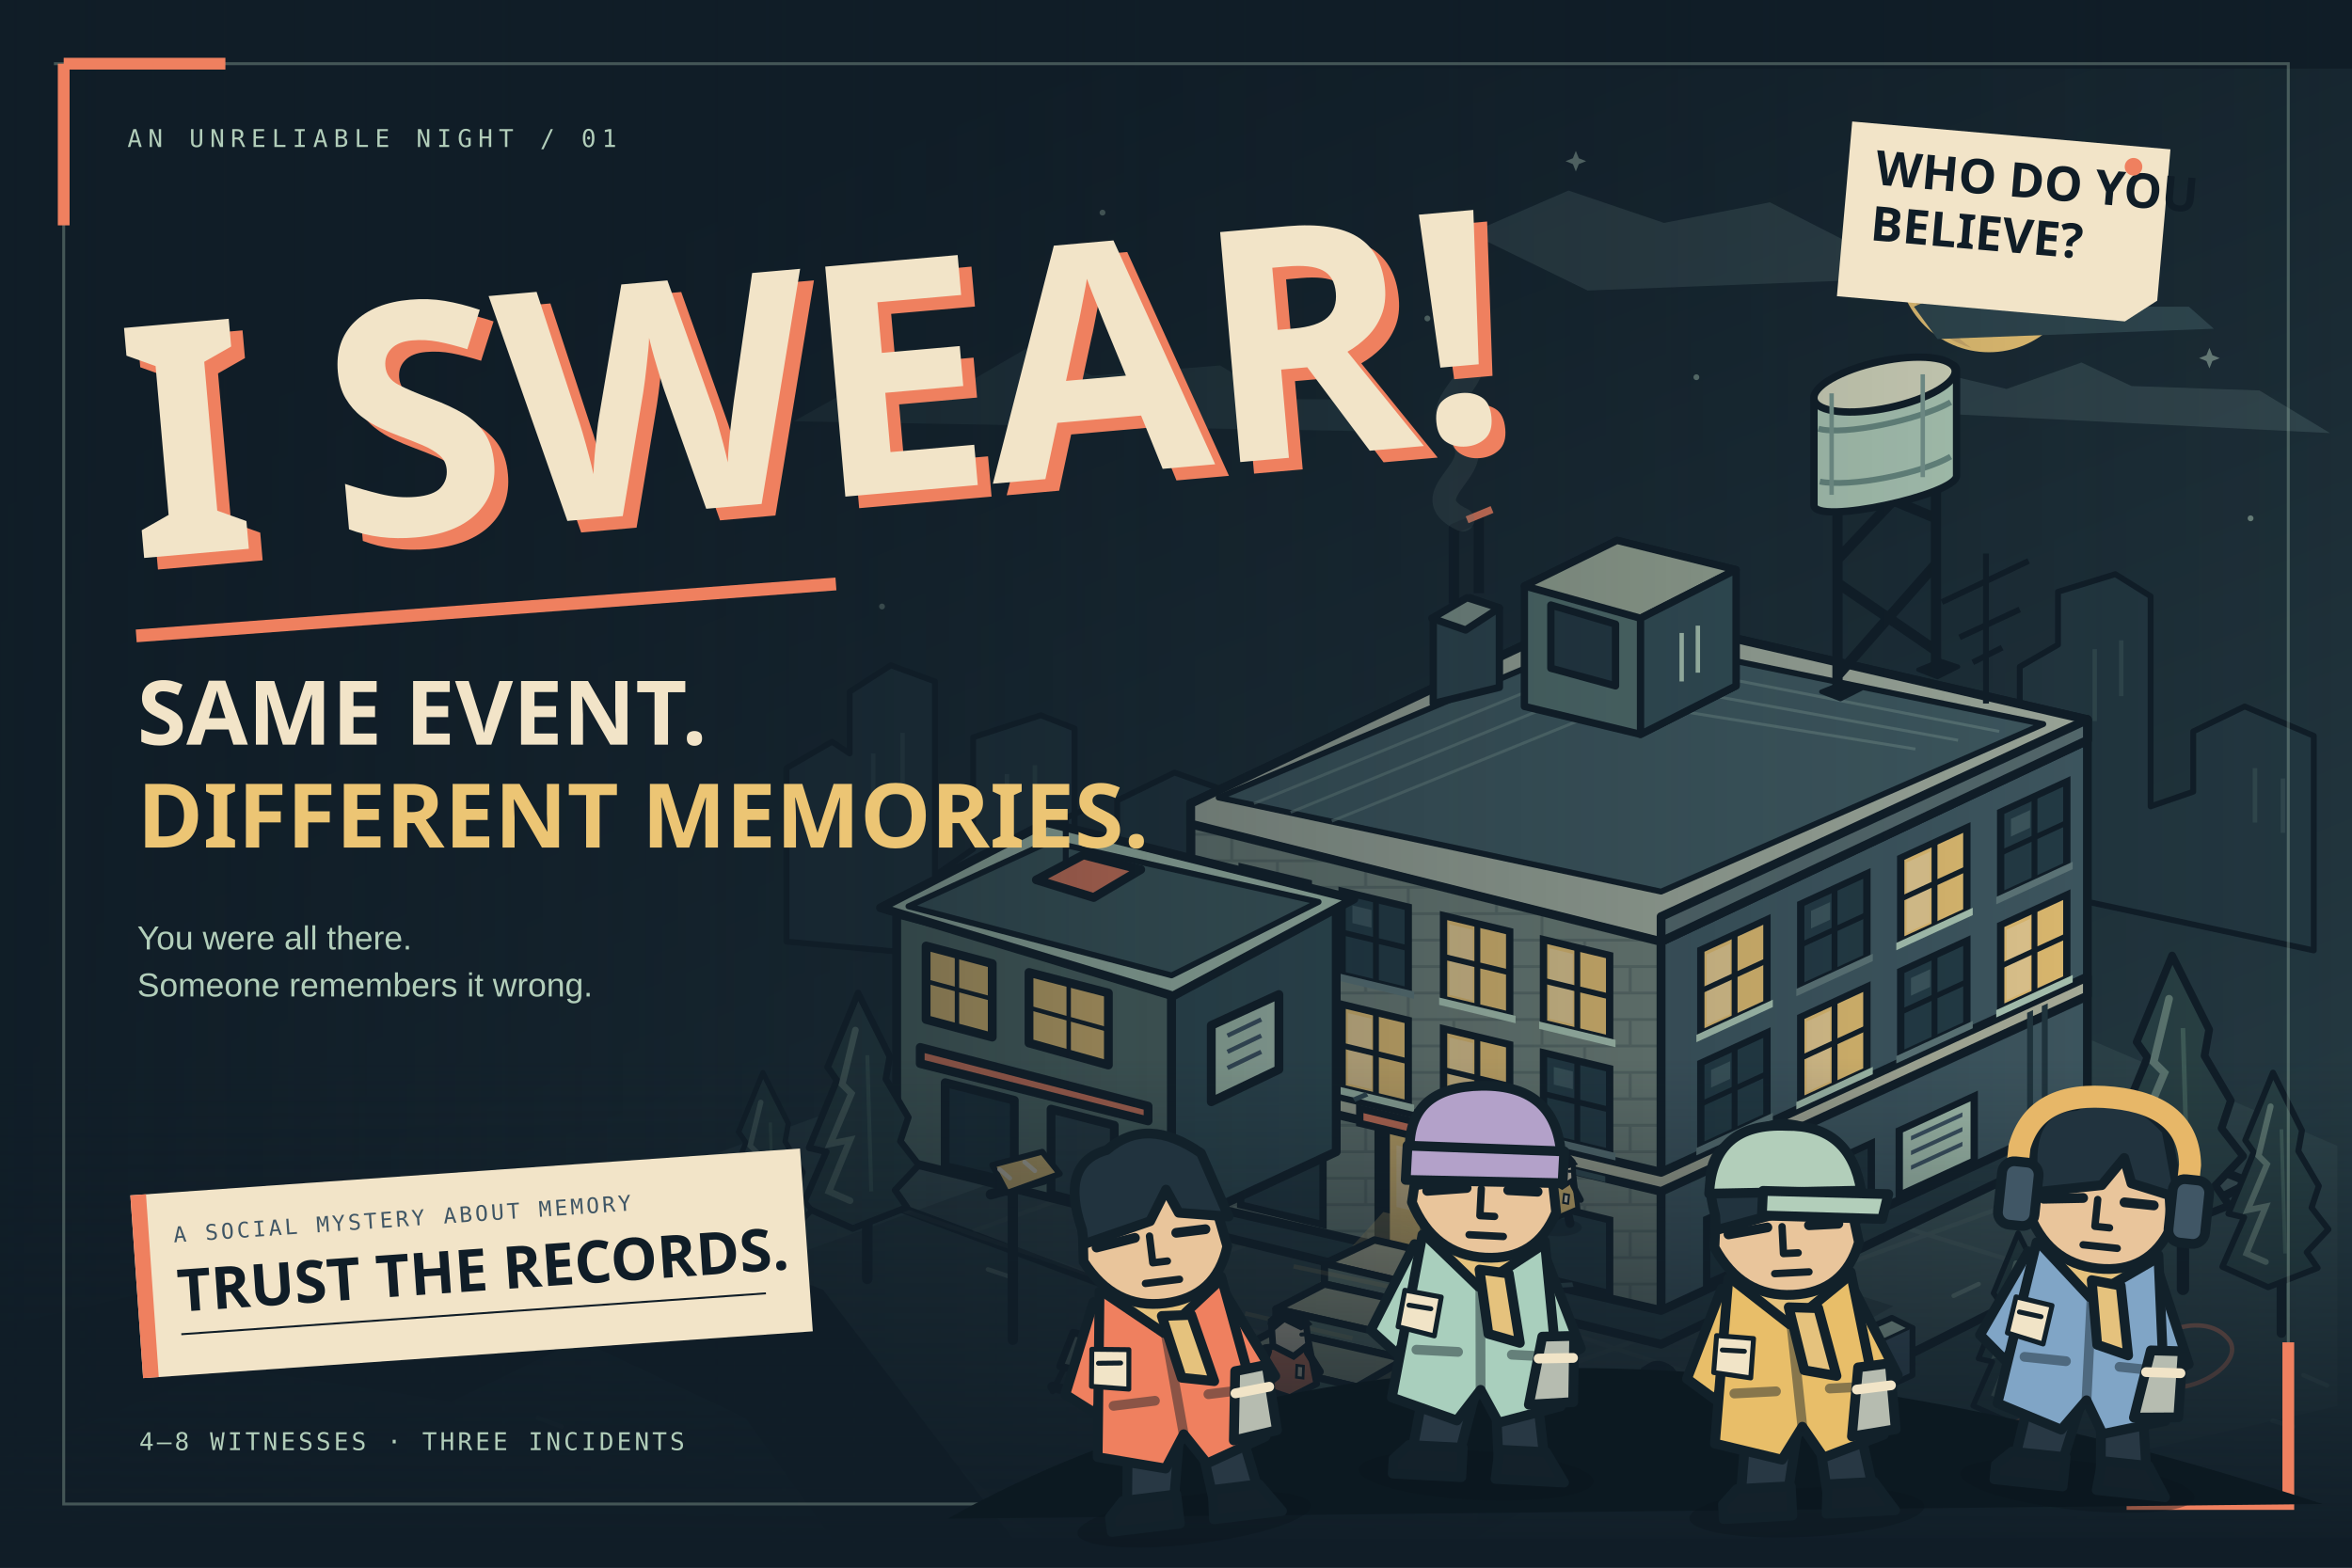
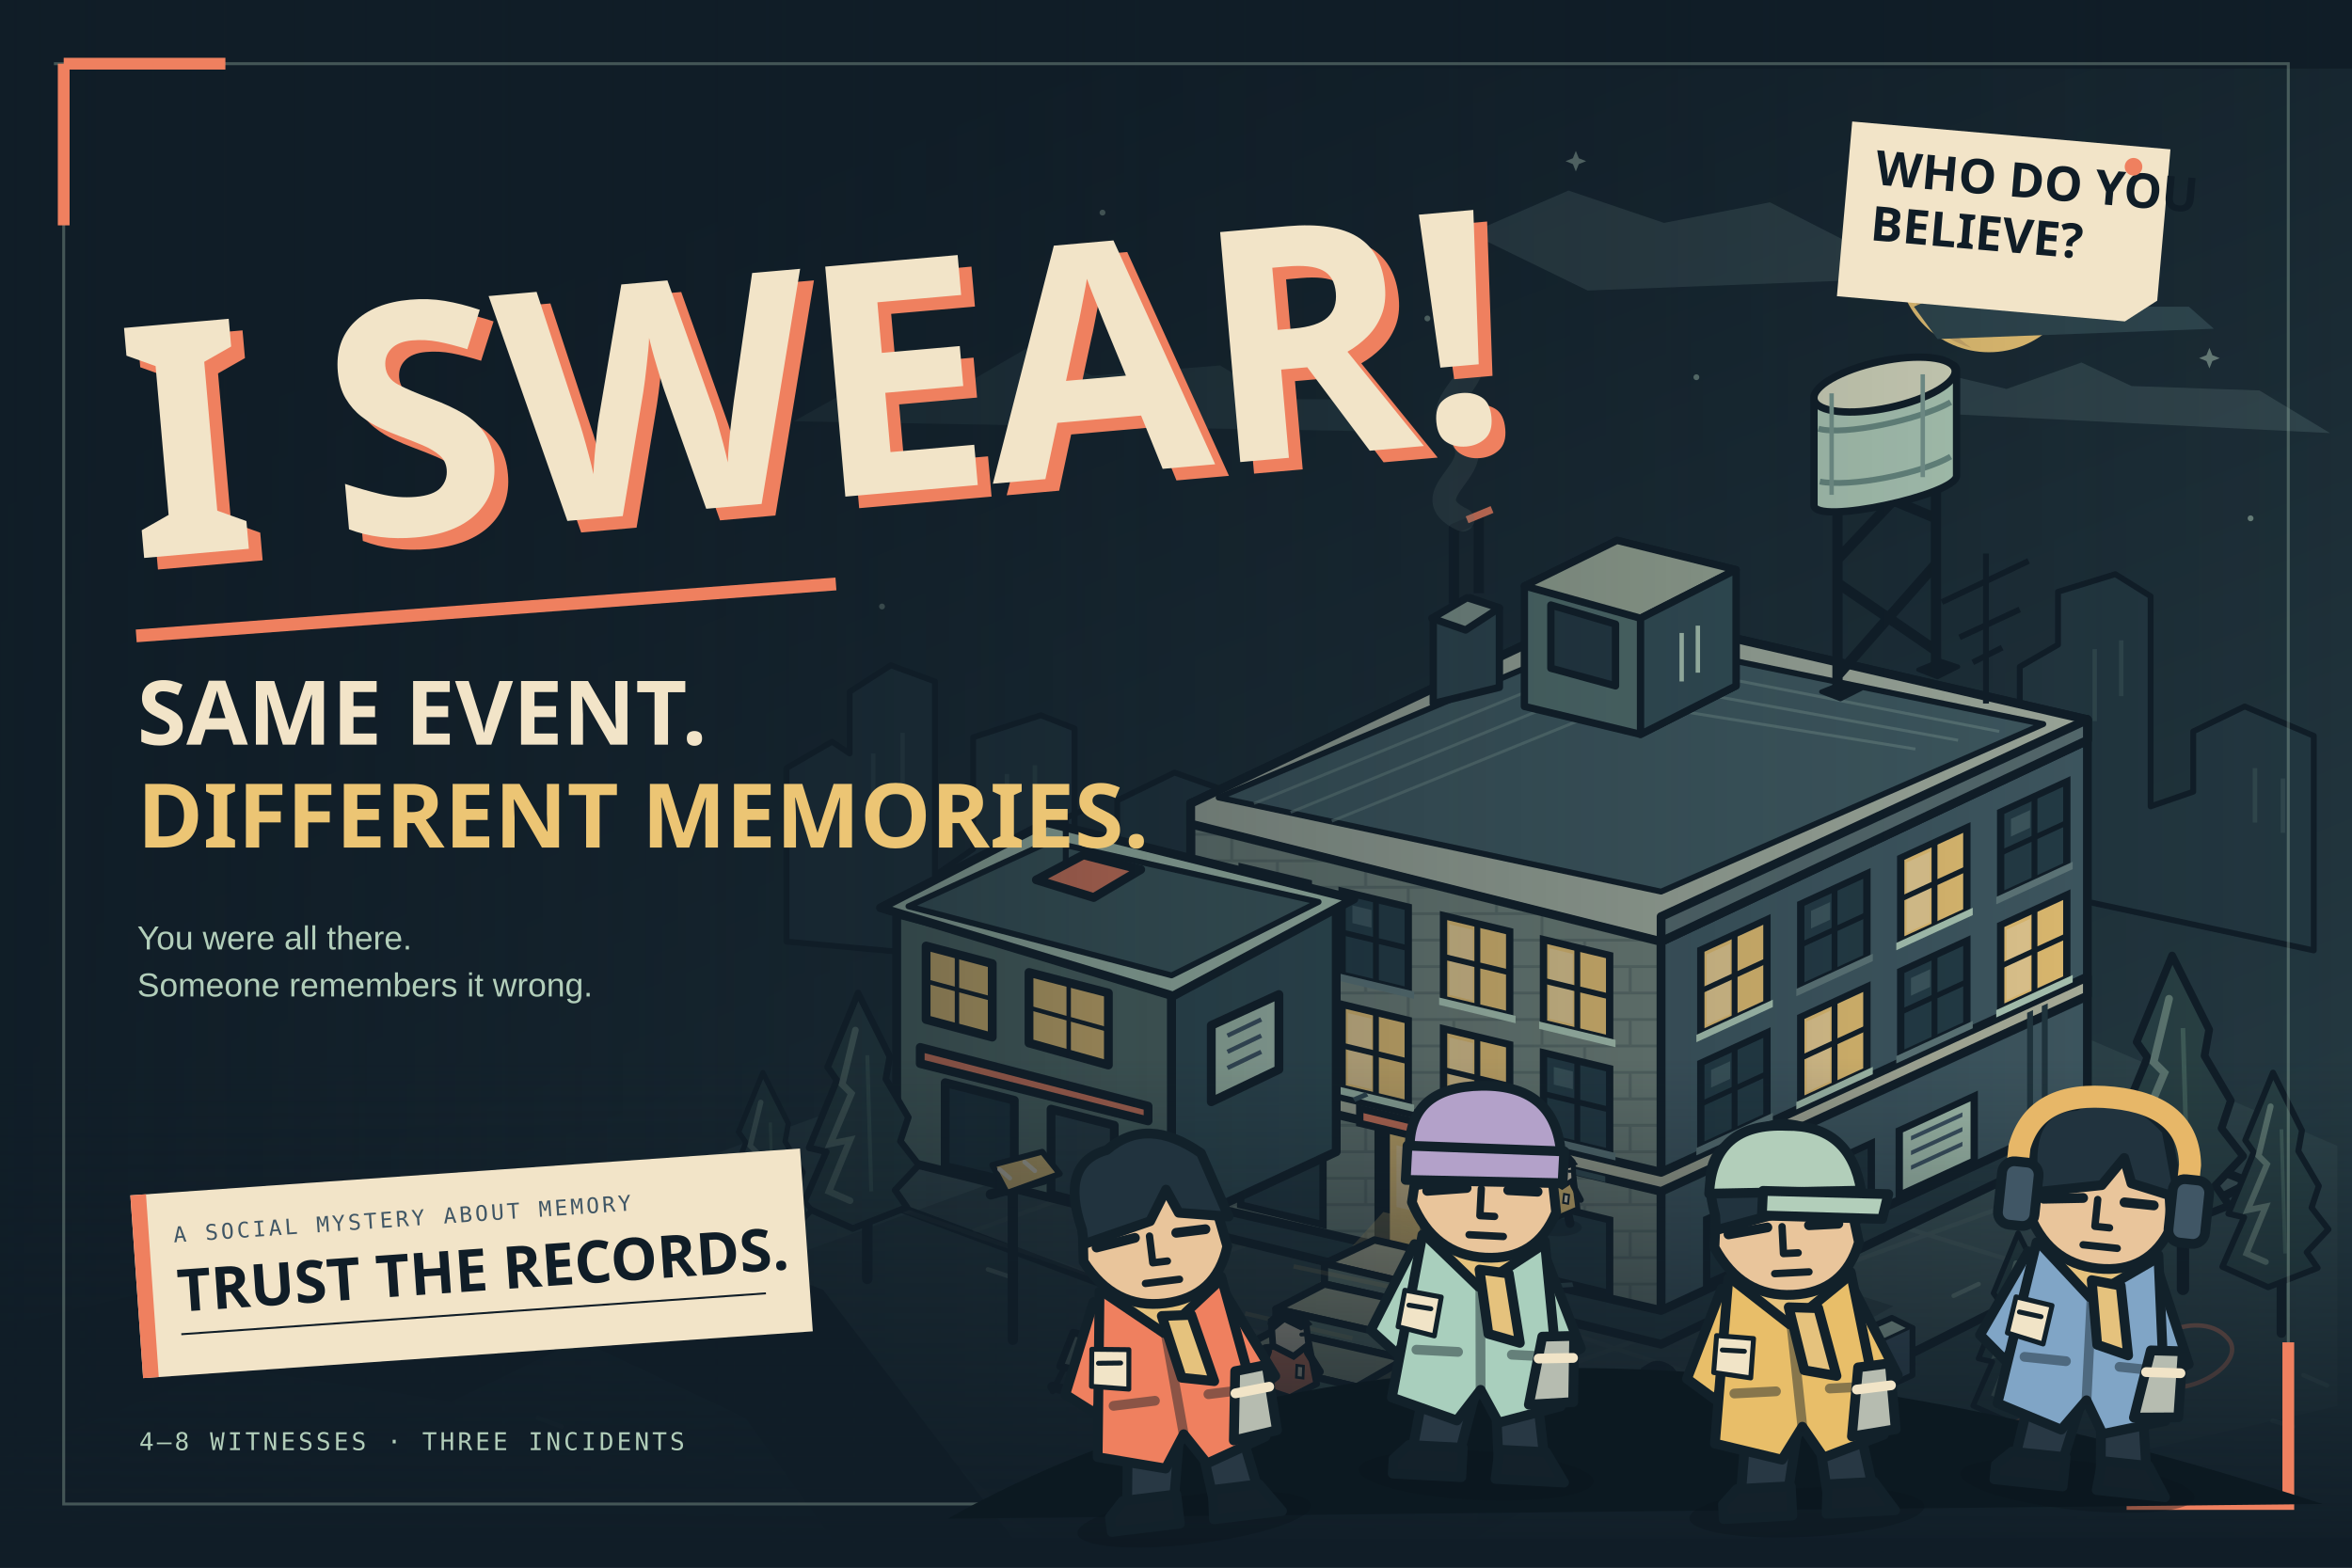
<svg xmlns="http://www.w3.org/2000/svg" width="2400" height="1600" viewBox="0 0 2400 1600">
  <defs>
    <linearGradient id="coverShade">
      <stop stop-color="#101d27" stop-opacity=".96" />
      <stop offset=".48" stop-color="#101d27" stop-opacity=".4" />
      <stop offset="1" stop-color="#101d27" stop-opacity="0" />
    </linearGradient>
    <linearGradient id="coverFoot" x2="0" y2="1">
      <stop stop-color="#101d27" stop-opacity="0" />
      <stop offset="1" stop-color="#101d27" />
    </linearGradient>
  </defs>
  <rect width="2400" height="1600" fill="#101d27" />
  <svg x="0" y="70" width="2400" height="1500" viewBox="0 0 1600 1000" fill="none">
    <defs>
      <linearGradient id="night" x1="700" y1="0" x2="1100" y2="1000" gradientUnits="userSpaceOnUse">
        <stop stop-color="#101d27" />
        <stop offset="1" stop-color="#263b43" />
      </linearGradient>
      <linearGradient id="lamp" x1="998" y1="734" x2="912" y2="977" gradientUnits="userSpaceOnUse">
        <stop stop-color="#ecc574" stop-opacity=".45" />
        <stop offset="1" stop-color="#ecc574" stop-opacity="0" />
      </linearGradient>
      <pattern id="brick" width="60" height="36" patternUnits="userSpaceOnUse">
        <path d="M0 35H60M29 0V17M0 17H60M58 18V35" stroke="#101d27" stroke-opacity=".18" stroke-width="2" />
      </pattern>
      <g id="window">
        <path d="M0 0H45V57H0Z" fill="#ecc574" stroke="#101d27" stroke-width="5" />
        <path d="M4 5H20V53H4Z" fill="#f2e4c8" opacity=".38" />
        <path d="M23 1V56M0 28H45" stroke="#101d27" stroke-width="4" />
        <path d="M-3 59H49" stroke="#b2ceba" stroke-width="5" />
      </g>
      <g id="window-off">
        <path d="M0 0H45V57H0Z" fill="#243c46" stroke="#101d27" stroke-width="5" />
        <path d="M7 8H20V20H7Z" fill="#658183" opacity=".42" />
        <path d="M23 0V57M0 28H45" stroke="#101d27" stroke-width="4" />
        <path d="M-3 59H49" stroke="#627b7d" stroke-width="5" />
      </g>
      <g id="tree">
        <path d="M0 3V126" stroke="#101d27" stroke-width="8" stroke-linecap="round" />
        <path d="M-7-90-30-34-23-24-44 27-31 30-49 71-11 88 30 72 21 59 39 40 25 22 31 4 14-25 17-42Z" fill="#283f43" stroke="#101d27" stroke-width="5" stroke-linejoin="round" />
        <path d="M-9-62-19-21-12-14-28 24-13 21-29 60-13 67" stroke="#5d7670" stroke-width="5" stroke-linecap="round" />
        <path d="M0-43 3 60" stroke="#405c58" stroke-width="3" />
      </g>
      <g id="witness">
        <ellipse cx="0" cy="47" rx="24" ry="9" fill="#101d27" opacity=".45" />
        <path d="M-10 29-12 43M9 29 12 43" stroke="#101d27" stroke-width="9" stroke-linecap="round" />
        <path d="M-17-2-20 29-1 37 20 28 16-4Z" fill="currentColor" stroke="#101d27" stroke-width="5" stroke-linejoin="round" />
        <path d="M-11-22Q4-33 15-20L16-2 4 6-11-3Z" fill="#f2e4c8" stroke="#101d27" stroke-width="5" />
        <path d="M-14-20Q-4-37 13-26L20-17 11-13-1-20-11-13" fill="#101d27" />
        <path d="M11-10H14" stroke="#101d27" stroke-width="3" stroke-linecap="round" />
        <path d="M-15 1-22 17M15 4 23 19" stroke="#101d27" stroke-width="6" stroke-linecap="round" />
        <path d="M6 13 11 14 10 23 5 22Z" fill="#f2e4c8" stroke="#101d27" stroke-width="2" />
      </g>
    </defs>
    <path fill="url(#night)" d="M0 0H1600V1000H0Z" />
    <path d="M540 240 615 198 656 215 699 190 743 209 830 202 868 225 915 225 945 247Z" fill="#344b51" opacity=".48" />
    <path d="M1000 112 1067 83 1132 105 1204 91 1255 117 1305 118 1340 141 1080 151Z" fill="#455c60" opacity=".45" />
    <path d="M1265 232 1310 205 1365 218 1416 200 1450 216 1537 219 1585 248Z" fill="#40565b" opacity=".55" />
    <circle cx="1353" cy="131" r="62" fill="#ecc574" />
    <path d="M1330 75C1300 111 1302 163 1341 190A62 62 0 0 1 1330 75Z" fill="#b99561" opacity=".5" />
    <path d="M1302 162 1331 149 1368 159 1402 147 1435 162 1489 162 1506 177 1318 184Z" fill="#2e454d" />
    <g fill="#b2ceba" opacity=".5">
      <circle cx="750" cy="98" r="2" />
      <circle cx="971" cy="170" r="2" />
      <circle cx="1154" cy="210" r="2" />
      <circle cx="1469" cy="82" r="2" />
      <circle cx="1531" cy="306" r="2" />
      <circle cx="600" cy="366" r="2" />
      <path d="m1072 56 2 5 5 2-5 2-2 5-2-5-5-2 5-2Z" />
      <path d="m1503 190 2 5 5 2-5 2-2 5-2-5-5-2 5-2Z" />
    </g>
    <g stroke="#101d27" stroke-width="4" stroke-linejoin="round">
      <path d="M535 594V476L566 458 578 466V424L606 406 636 417V549L662 531V455L708 440 731 449V574L760 563V498L799 479 844 495V622Z" fill="#20333d" />
      <path d="M1374 557V407L1400 392 1400 356 1439 344 1463 359V502L1492 492V451L1527 434 1574 454V600Z" fill="#22363f" />
    </g>
    <g stroke="#527071" stroke-width="3" opacity=".28">
      <path d="M594 466V508M614 452V491M685 480V518M704 474V506M1425 395V444M1443 389V427M1534 476V513M1553 483V520" />
    </g>
    <path d="M471 744 1092 519 1590 733 1590 910 1196 1000 604 1000 471 866Z" fill="#2d4349" />
    <path d="M561 756 1070 573 1531 758 1120 965Z" fill="#3c5256" stroke="#101d27" stroke-width="6" stroke-linejoin="round" />
    <path d="M577 764 1118 950M674 729 1210 908M772 694 1300 864M873 658 1394 819M970 622 1485 777M662 791 1161 609M770 828 1270 650M882 868 1375 691M996 908 1477 733" stroke="#82938b" stroke-opacity=".14" stroke-width="3" />
    <path d="M494 824 835 700 1288 842 1003 1000H711Z" fill="#101d27" opacity=".32" />
    <path d="m570 781 16 6m86 30 18 6m501 83 18-8m120-63 17-8m-25-62 12 5m-338-96 16 6m-92 166 11 4" stroke="#b2ceba" stroke-width="3" opacity=".32" stroke-linecap="round" />
    <g stroke="#101d27" stroke-width="6" stroke-linejoin="round">
      <path d="M810 500 1130 577V857L810 780Z" fill="#71827a" />
      <path d="M810 500 1130 577V857L810 780Z" fill="url(#brick)" />
      <path d="M1130 577 1420 443V723L1130 857Z" fill="#405962" />
      <path d="M810 500 1090 367 1420 443 1130 577Z" fill="#6e8581" />
      <path d="M810 500 1090 367 1420 443V457L1130 594 810 514Z" fill="#a4afa0" />
      <path d="M1130 577V594L1420 457V443Z" fill="#586d70" />
      <path d="M829 496 1092 385 1390 446 1130 560Z" fill="#405a61" stroke-width="4" />
      <path d="M853 500 1097 400 1360 451M878 506 1100 415 1332 457M906 512 1105 431 1303 463" stroke="#718c89" stroke-width="2" opacity=".55" />
      <path d="M818 677 1130 751 1420 618V631L1130 764 818 690Z" fill="#b2b6a0" />
      <path d="M825 775 1130 845 1407 717V735L1130 868 825 793Z" fill="#263b43" />
    </g>
    <g transform="matrix(1 .24 0 1 810 500)">
      <use href="#window" x="35" y="35" />
      <use href="#window-off" x="103" y="35" />
      <use href="#window" x="172" y="35" />
      <use href="#window" x="240" y="35" />
      <use href="#window-off" x="35" y="112" />
      <use href="#window" x="103" y="112" />
      <use href="#window" x="172" y="112" />
      <use href="#window-off" x="240" y="112" />
      <path d="M34 215H90V265H34Z" fill="#243a43" stroke="#101d27" stroke-width="5" />
      <path d="M230 215H285V265H230Z" fill="#243a43" stroke="#101d27" stroke-width="5" />
      <path d="M128 184H199V276H128Z" fill="#101d27" stroke="#101d27" stroke-width="6" />
      <path d="M134 190H162V268H134ZM168 190H193V268H168Z" fill="#ecc574" stroke="#101d27" stroke-width="3" />
      <path d="M140 199H157V241H140ZM173 199H188V241H173Z" fill="#f2e4c8" opacity=".4" />
      <path d="M158 245V254M173 245V254" stroke="#101d27" stroke-width="4" />
      <path d="M115 180H211V190H115Z" fill="#ef805f" stroke="#101d27" stroke-width="5" />
      <path d="M40 188H88M243 188H282" stroke="#344d54" stroke-width="4" />
      <path d="m111 175 9-6m96 8 10 4m-187 34 8-10m203 63 10-3" stroke="#344d54" stroke-width="3" />
    </g>
    <g transform="matrix(1 -.46 0 1 1130 577)">
      <use href="#window" x="27" y="35" />
      <use href="#window-off" x="95" y="35" />
      <use href="#window" x="163" y="35" />
      <use href="#window-off" x="231" y="35" />
      <use href="#window-off" x="27" y="112" />
      <use href="#window" x="95" y="112" />
      <use href="#window-off" x="163" y="112" />
      <use href="#window" x="231" y="112" />
      <path d="M31 220H78V264H31Z" fill="#20353e" stroke="#101d27" stroke-width="5" />
      <path d="M95 220H143V264H95Z" fill="#20353e" stroke="#101d27" stroke-width="5" />
      <path d="M162 220H213V264H162Z" fill="#b2ceba" stroke="#101d27" stroke-width="5" />
      <path d="M170 229H205M170 239H205M170 249H205" stroke="#405665" stroke-width="3" />
      <path d="M251 180V269M261 180V269" stroke="#20353e" stroke-width="4" />
    </g>
    <g stroke="#101d27" stroke-width="5" stroke-linejoin="round">
      <path d="M1037 434V352L1100 321 1181 341V420L1116 453Z" fill="#54716f" />
      <path d="M1037 352 1100 321 1181 341 1116 374Z" fill="#9eac99" />
      <path d="M1116 374V453L1181 420V341Z" fill="#344f57" />
      <path d="M1055 365 1099 378V420L1055 408Z" fill="#243943" />
      <path d="M1144 384V417M1155 379V411" stroke="#b2ceba" stroke-width="3" />
      <path d="M1250 424V251M1317 410V232M1250 278 1317 306M1250 334 1317 263M1250 350 1317 396M1250 413 1317 337" stroke="#101d27" stroke-width="7" />
      <path d="m1239 424 15-6 12 4-14 7Zm66-15 15-6 12 4-14 7Z" fill="#101d27" stroke-width="3" />
      <path d="M1234 224C1234 210 1331 190 1331 205V277C1331 290 1234 311 1234 297Z" fill="#b2ceba" />
      <ellipse cx="1282" cy="215" rx="49" ry="16" transform="rotate(-12 1282 215)" fill="#d9dbc0" />
      <path d="M1237 245C1254 250 1306 239 1327 227M1238 281C1258 285 1306 276 1327 264" stroke="#6b8c83" stroke-width="4" />
      <path d="M1246 221V290M1308 208V278" stroke="#7a9990" stroke-width="3" />
      <path d="M975 432V374L1000 360 1020 367V421Z" fill="#2d454e" />
      <path d="M974 374 998 360 1020 367 997 382Z" fill="#83988e" />
      <path d="M989 364V313L1006 306V357" stroke-width="7" />
      <path d="M998 307 1015 300" stroke="#ef805f" stroke-width="5" />
      <path d="M1351 432V330M1321 363 1380 335M1333 387 1374 368M1342 404 1362 394" stroke-width="4" />
    </g>
    <path d="M995 307C959 290 1014 272 993 251C972 232 996 220 1001 204" stroke="#7c9290" stroke-opacity=".18" stroke-width="16" stroke-linecap="round" />
    <g stroke="#101d27" stroke-width="6" stroke-linejoin="round">
      <path d="M610 575 797 624V789L610 742Z" fill="#556e69" />
      <path d="M797 624 909 568V737L797 789Z" fill="#324e56" />
      <path d="M599 571 712 513 921 565 798 631Z" fill="#b2ceba" />
      <path d="M618 570 714 526 897 567 797 617Z" fill="#405c60" stroke-width="4" />
      <path d="M626 666 781 706V716L626 677Z" fill="#ef805f" />
      <path d="M630 597 675 609V659L630 647Z" fill="#ecc574" />
      <path d="M700 615 754 629V678L700 663Z" fill="#ecc574" />
      <path d="M651 603V653M630 621 675 633M727 622V671M700 639 754 654" stroke-width="3" />
      <path d="M643 690 690 702V758L643 747Z" fill="#1c313b" />
      <path d="M715 708 758 719V777L715 766Z" fill="#293e46" />
      <path d="M824 651 870 630V681L824 703Z" fill="#b2ceba" />
      <path d="M835 658 858 647M835 669 858 658M835 680 858 669" stroke="#405665" stroke-width="3" />
      <path d="M705 552 737 535 776 545 744 564Z" fill="#ef805f" />
      <path d="M725 543V511M716 514 738 504" stroke-width="4" />
    </g>
    <path d="M941 778 1014 795 1005 991 767 970Z" fill="url(#lamp)" />
    <g stroke="#101d27" stroke-width="5" stroke-linejoin="round">
      <path d="M935 797 1017 816 986 833 901 813Z" fill="#c1bd9d" />
      <path d="M901 813 986 833V846L901 827Z" fill="#6b8077" />
      <path d="M901 827 987 846 956 864 868 844Z" fill="#b2b69a" />
      <path d="M868 844 956 864V878L868 858Z" fill="#657d74" />
      <path d="M868 858 956 878 923 897 834 876Z" fill="#a4ad93" />
      <path d="M834 876 923 897V911L834 889Z" fill="#536e69" />
    </g>
    <path d="M880 815 951 830M847 847 920 864M813 877 885 895" stroke="#ecc574" stroke-opacity=".2" stroke-width="3" />
    <use href="#tree" transform="translate(590 710) scale(.9)" />
    <use href="#tree" transform="translate(524 748) scale(.72)" />
    <use href="#tree" transform="translate(1485 698) scale(1.05)" />
    <use href="#tree" transform="translate(1552 757) scale(.82)" />
    <use href="#tree" transform="translate(1378 858) scale(.73)" />
    <g stroke="#101d27" stroke-linecap="round" stroke-linejoin="round">
      <path d="M689 766V865M674 766 710 756" stroke-width="7" />
      <path d="M675 746 709 737 721 752 685 765Z" fill="#ecc574" stroke-width="4" />
      <path d="M680 749 687 755M697 744 704 750" stroke="#f2e4c8" stroke-width="3" />
      <path d="M716 897 775 910 797 899" stroke-width="7" />
      <path d="M730 860 788 873 780 897 721 883Z" fill="#71877d" stroke-width="5" />
      <path d="M724 884 716 900M780 897 773 913M739 862 735 878M762 867 758 884" stroke-width="4" />
      <path d="M1244 869 1287 850 1301 857 1258 877Z" fill="#b2ceba" stroke-width="4" />
      <path d="M1258 877V909L1301 889V857" fill="#405665" stroke-width="4" />
    </g>
    <use href="#witness" transform="translate(876 871) rotate(-4) scale(.9)" style="color:#ef805f" />
    <use href="#witness" transform="translate(1126 904) rotate(4) scale(.82)" style="color:#b2ceba" />
    <use href="#witness" transform="translate(1060 757) scale(.67)" style="color:#ecc574" />
    <path d="m833 923 10 3m-27 6 10 3m-27 6 10 3m331-10 10-5m-1 20 11-6" stroke="#101d27" stroke-opacity=".55" stroke-width="5" stroke-linecap="round" />
    <path d="m776 944 20 5 4-16-20-4Z" fill="#f2e4c8" opacity=".65" />
    <path d="m782 934 9 2m-10 3 11 2" stroke="#405665" stroke-width="2" />
    <path d="M1517 866C1499 840 1445 866 1459 888C1474 912 1528 885 1517 866ZM1458 887 1325 939" stroke="#ef805f" stroke-width="3" opacity=".55" />
    <path d="M0 856 391 765 560 831 689 1000H0Z" fill="#101d27" />
    <path d="M0 946 154 883 307 907 394 865 507 918 566 1000H0Z" fill="#182b35" />
    <path d="m435 836 42 17m-13-24 21 8m-119 81 16 6m133-734 12-3m1040 702 16 7m-37 24 14 4" stroke="#7b9290" stroke-opacity=".2" stroke-width="3" stroke-linecap="round" />
  </svg>
  <rect width="2400" height="1600" fill="url(#coverShade)" />
  <rect y="1080" width="2400" height="520" fill="url(#coverFoot)" />
  <path d="M55 65H2335V1535H65V65" fill="none" stroke="#b2ceba" stroke-opacity=".32" stroke-width="3" />
  <path d="M65 65H230M65 65V230M2170 1535H2335V1370" fill="none" stroke="#ef805f" stroke-width="12" />
-   <text x="130" y="150" fill="#b2ceba" font-family="monospace" font-size="25" letter-spacing="6">AN UNRELIABLE NIGHT / 01</text>
  <g transform="rotate(-5 710 470)">
    <text x="143" y="533" fill="#ef805f" font-family="Impact, Arial Narrow, sans-serif" font-size="330" font-weight="900" letter-spacing="-4">I SWEAR!</text>
    <text x="130" y="520" fill="#f2e4c8" font-family="Impact, Arial Narrow, sans-serif" font-size="330" font-weight="900" letter-spacing="-4">I SWEAR!</text>
  </g>
  <path d="M139 649 853 596" stroke="#ef805f" stroke-width="13" />
  <text x="140" y="760" fill="#f2e4c8" font-family="Impact, Arial Narrow, sans-serif" font-size="91" font-weight="900">SAME EVENT.</text>
  <text x="140" y="865" fill="#ecc574" font-family="Impact, Arial Narrow, sans-serif" font-size="91" font-weight="900">DIFFERENT MEMORIES.</text>
  <text x="140" y="969" fill="#b2ceba" font-family="Arial, sans-serif" font-size="34">You were all there.</text>
  <text x="140" y="1017" fill="#b2ceba" font-family="Arial, sans-serif" font-size="34">Someone remembers it wrong.</text>
  <g transform="translate(1890 124) rotate(5)">
    <path d="M0 0H326V155L295 179H0Z" fill="#f2e4c8" />
    <text x="28" y="62" fill="#101d27" font-family="Impact, Arial Narrow, sans-serif" font-weight="900" font-size="49">WHO DO YOU</text>
    <text x="28" y="119" fill="#101d27" font-family="Impact, Arial Narrow, sans-serif" font-weight="900" font-size="49">BELIEVE?</text>
    <circle cx="290" cy="21" r="9" fill="#ef805f" />
  </g>
  <path d="M967 1550Q1500 1250 2370 1535" fill="#0c1921" />
  <g transform="translate(1010 1140) rotate(-7 160 200)">
    <svg width="350" height="450" class="witness-avatar " viewBox="0 0 140 180" aria-hidden="true">
      <ellipse cx="73" cy="166" rx="48" ry="10" fill="#09141b" opacity=".4" />
      <g stroke="#12212a" stroke-width="4" stroke-linejoin="round" stroke-linecap="round">
        <path d="M50 131 46 161 65 161 71 132M79 131 82 161 101 161 96 131" fill="#283844" />
        <path d="M45 155h22v12H39v-6ZM82 155h19l8 12H81Z" fill="#14212a" />
        <path d="m43 73-16 36 11 9 17-25M96 74l17 38-12 7-17-27" fill="#ef805f" />
        <path d="m46 69-9 67 27 8 9-13 8 13 25-8-10-67Z" fill="#ef805f" />
        <path d="m70 76 3 55M46 116h17M85 116h15" fill="none" stroke-opacity=".45" />
        <path d="m47 69 23 20 26-19-13-9H58Z" fill="#e5c27d" />
        <path d="m70 82 12 1 6 28-13-3Z" fill="#e5c27d" />
        <path d="M44 25q25-19 51 1l5 31q-7 20-28 20T41 56Z" fill="#e9c59b" />
        <path d="M42 43q-6-28 14-31 18-12 38 6l8 27-20-4-4-10-8 12-28 6Z" fill="#21333e" />
        <path d="m47 51 16-2M80 49h12" fill="none" />
        <path d="M69 49v11h6M65 68h14" fill="none" stroke-width="3" />
        <path d="m97 108 13-1 1 27-18 2Z" fill="#b6bcb0" />
        <path d="m96 117 14-1" stroke="#f1e4c7" />
        <path d="m40 92 15 2-2 16-15-3Z" fill="#f1e4c7" stroke-width="2" />
        <path d="m42 98 9 1" stroke-width="2" />
      </g>
    </svg>
  </g>
  <g transform="translate(1335 1090) rotate(3 160 200)">
    <svg width="350" height="450" class="witness-avatar " viewBox="0 0 140 180" aria-hidden="true">
      <ellipse cx="73" cy="166" rx="48" ry="10" fill="#09141b" opacity=".4" />
      <g stroke="#12212a" stroke-width="4" stroke-linejoin="round" stroke-linecap="round">
        <path d="M50 131 46 161 65 161 71 132M79 131 82 161 101 161 96 131" fill="#283844" />
        <path d="M45 155h22v12H39v-6ZM82 155h19l8 12H81Z" fill="#14212a" />
        <path d="m43 73-16 36 11 9 17-25M96 74l17 38-12 7-17-27" fill="#a9cfbd" />
        <path d="m46 69-9 67 27 8 9-13 8 13 25-8-10-67Z" fill="#a9cfbd" />
        <path d="m70 76 3 55M46 116h17M85 116h15" fill="none" stroke-opacity=".45" />
        <path d="m47 69 23 20 26-19-13-9H58Z" fill="#e5c27d" />
        <path d="m70 82 12 1 6 28-13-3Z" fill="#e5c27d" />
        <path d="M44 25q25-19 51 1l5 31q-7 20-28 20T41 56Z" fill="#e9c59b" />
        <path d="M42 43q-6-28 14-31 18-12 38 6l8 27-20-4-4-10-8 12-28 6Z" fill="#21333e" />
        <path d="m47 51 16-2M80 49h12" fill="none" />
        <path d="M69 49v11h6M65 68h14" fill="none" stroke-width="3" />
        <path d="m97 108 13-1 1 27-18 2Z" fill="#b6bcb0" />
        <path d="m96 117 14-1" stroke="#f1e4c7" />
        <path d="m40 92 15 2-2 16-15-3Z" fill="#f1e4c7" stroke-width="2" />
        <path d="m42 98 9 1" stroke-width="2" />
        <path d="M39 35q-2-26 28-28 31-2 34 28Z" fill="#b3a1c9" />
        <path d="m38 33 64-1v13l-64 2Z" fill="#b3a1c9" />
      </g>
    </svg>
  </g>
  <g transform="translate(1650 1130) rotate(-3 160 200)">
    <svg width="350" height="450" class="witness-avatar " viewBox="0 0 140 180" aria-hidden="true">
      <ellipse cx="73" cy="166" rx="48" ry="10" fill="#09141b" opacity=".4" />
      <g stroke="#12212a" stroke-width="4" stroke-linejoin="round" stroke-linecap="round">
        <path d="M50 131 46 161 65 161 71 132M79 131 82 161 101 161 96 131" fill="#283844" />
        <path d="M45 155h22v12H39v-6ZM82 155h19l8 12H81Z" fill="#14212a" />
        <path d="m43 73-16 36 11 9 17-25M96 74l17 38-12 7-17-27" fill="#e8be69" />
        <path d="m46 69-9 67 27 8 9-13 8 13 25-8-10-67Z" fill="#e8be69" />
        <path d="m70 76 3 55M46 116h17M85 116h15" fill="none" stroke-opacity=".45" />
        <path d="m47 69 23 20 26-19-13-9H58Z" fill="#e5c27d" />
        <path d="m70 82 12 1 6 28-13-3Z" fill="#e5c27d" />
        <path d="M44 25q25-19 51 1l5 31q-7 20-28 20T41 56Z" fill="#e9c59b" />
        <path d="M42 43q-6-28 14-31 18-12 38 6l8 27-20-4-4-10-8 12-28 6Z" fill="#21333e" />
        <path d="m47 51 16-2M80 49h12" fill="none" />
        <path d="M69 49v11h6M65 68h14" fill="none" stroke-width="3" />
        <path d="m97 108 13-1 1 27-18 2Z" fill="#b6bcb0" />
        <path d="m96 117 14-1" stroke="#f1e4c7" />
        <path d="m40 92 15 2-2 16-15-3Z" fill="#f1e4c7" stroke-width="2" />
        <path d="m42 98 9 1" stroke-width="2" />
        <path d="M40 34q3-29 33-26 26 1 29 28Z" fill="#b2ceba" />
        <path d="m62 34 51 4-3 10-49-4Z" fill="#b2ceba" />
      </g>
    </svg>
  </g>
  <g transform="translate(1960 1100) rotate(6 160 200)">
    <svg width="350" height="450" class="witness-avatar " viewBox="0 0 140 180" aria-hidden="true">
      <ellipse cx="73" cy="166" rx="48" ry="10" fill="#09141b" opacity=".4" />
      <g stroke="#12212a" stroke-width="4" stroke-linejoin="round" stroke-linecap="round">
        <path d="M50 131 46 161 65 161 71 132M79 131 82 161 101 161 96 131" fill="#283844" />
        <path d="M45 155h22v12H39v-6ZM82 155h19l8 12H81Z" fill="#14212a" />
        <path d="m43 73-16 36 11 9 17-25M96 74l17 38-12 7-17-27" fill="#80a5c6" />
        <path d="m46 69-9 67 27 8 9-13 8 13 25-8-10-67Z" fill="#80a5c6" />
        <path d="m70 76 3 55M46 116h17M85 116h15" fill="none" stroke-opacity=".45" />
        <path d="m47 69 23 20 26-19-13-9H58Z" fill="#e5c27d" />
        <path d="m70 82 12 1 6 28-13-3Z" fill="#e5c27d" />
        <path d="M44 25q25-19 51 1l5 31q-7 20-28 20T41 56Z" fill="#e9c59b" />
        <path d="M42 43q-6-28 14-31 18-12 38 6l8 27-20-4-4-10-8 12-28 6Z" fill="#21333e" />
        <path d="m47 51 16-2M80 49h12" fill="none" />
        <path d="M69 49v11h6M65 68h14" fill="none" stroke-width="3" />
        <path d="m97 108 13-1 1 27-18 2Z" fill="#b6bcb0" />
        <path d="m96 117 14-1" stroke="#f1e4c7" />
        <path d="m40 92 15 2-2 16-15-3Z" fill="#f1e4c7" stroke-width="2" />
        <path d="m42 98 9 1" stroke-width="2" />
        <path d="M35 48V31q4-24 36-24 31 0 34 24v20" fill="none" stroke="#e7b768" stroke-width="9" />
        <rect x="29" y="37" width="15" height="26" rx="5" fill="#405665" />
        <rect x="99" y="37" width="15" height="26" rx="5" fill="#405665" />
      </g>
    </svg>
  </g>
  <g transform="translate(133 1220) rotate(-4)">
    <path d="M0 0H685V187H0Z" fill="#f2e4c8" />
    <path d="M0 0H16V187H0Z" fill="#ef805f" />
    <text x="41" y="51" fill="#405665" font-family="monospace" font-size="22" letter-spacing="3">A SOCIAL MYSTERY ABOUT MEMORY</text>
    <text x="41" y="122" fill="#101d27" font-family="Impact, Arial Narrow, sans-serif" font-size="60" font-weight="900">TRUST THE RECORDS.</text>
    <path d="M42 145H640" stroke="#101d27" stroke-width="2" />
  </g>
  <text x="142" y="1480" fill="#b2ceba" font-family="monospace" font-size="25" letter-spacing="3">4–8 WITNESSES · THREE INCIDENTS</text>
</svg>
